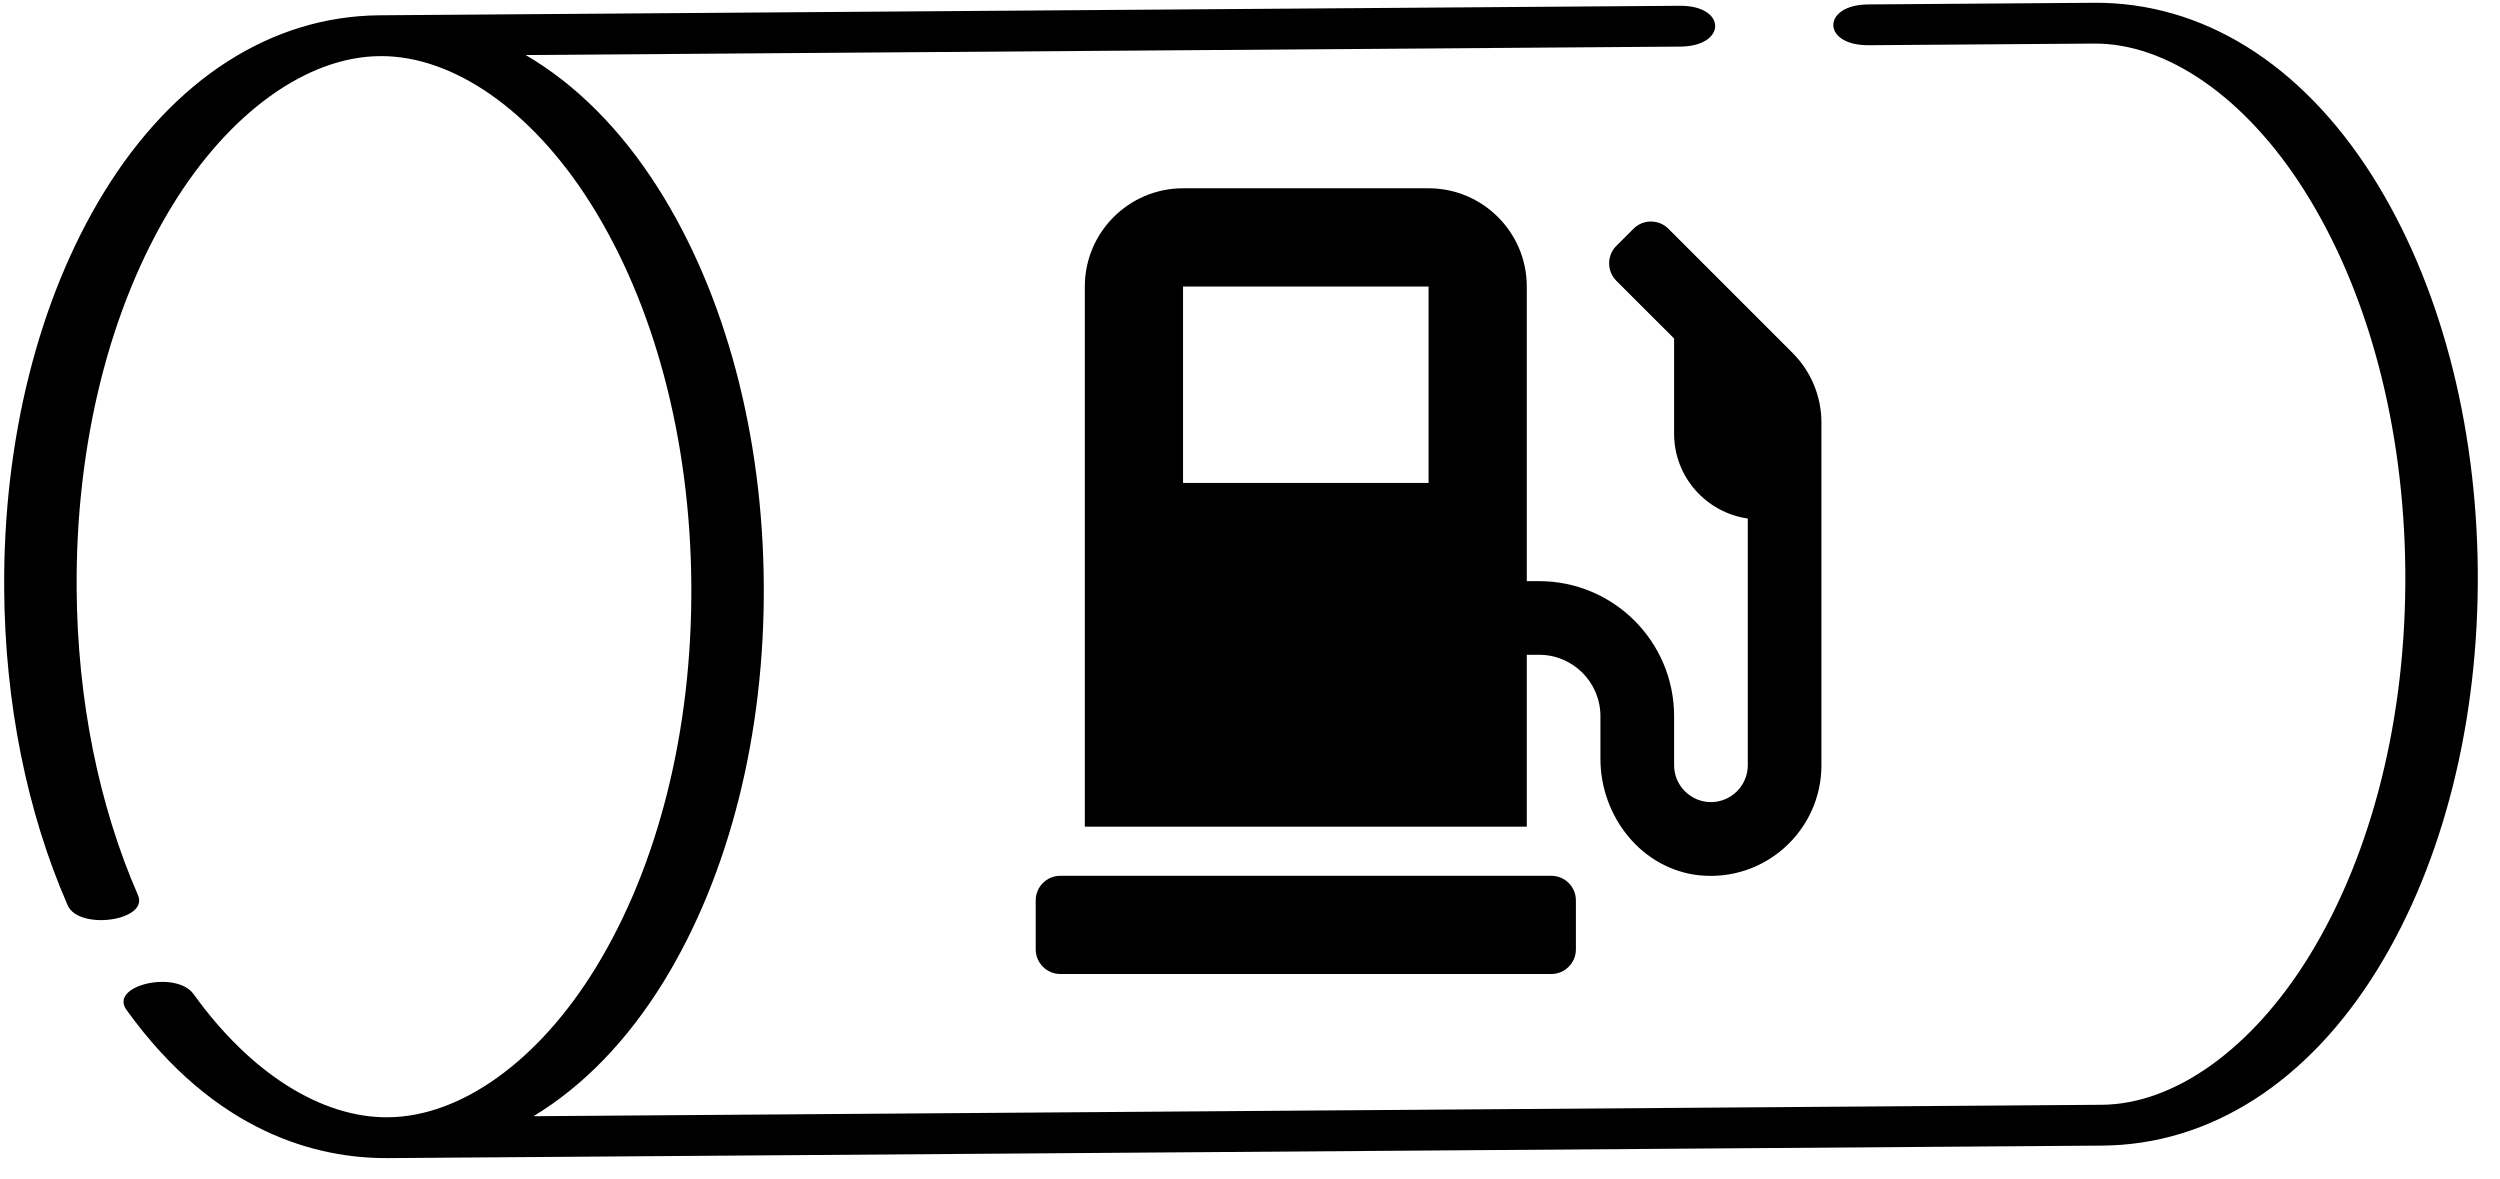
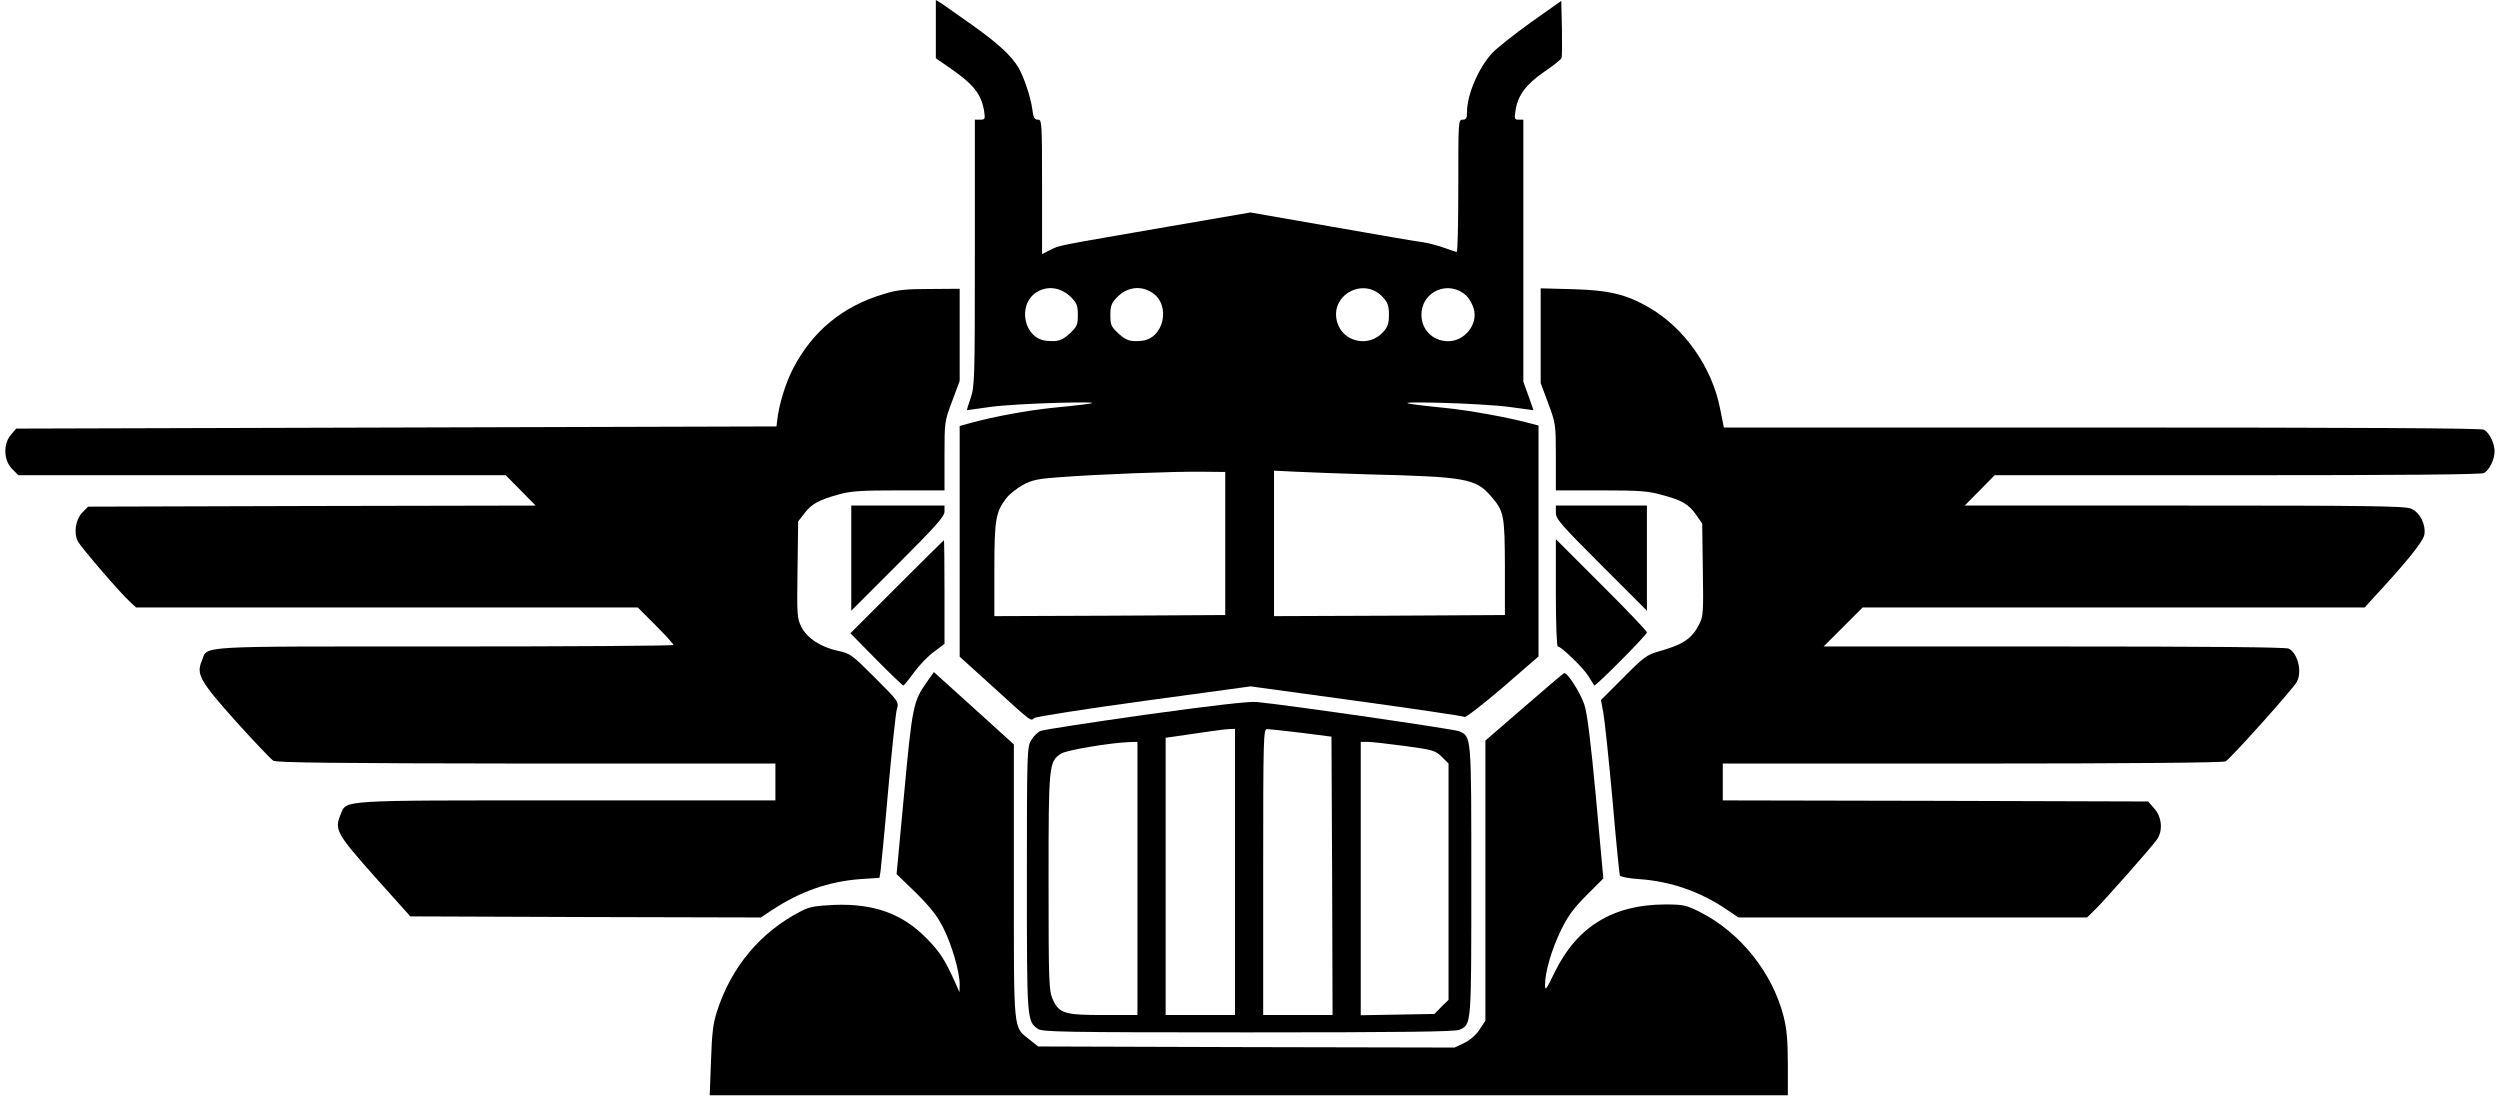
- <svg xmlns="http://www.w3.org/2000/svg" width="70" height="33" viewBox="0 0 70 33" fill="none">
-   <path d="M43.438 24.522H29.688C29.309 24.522 29 24.831 29 25.209V26.584C29 26.962 29.309 27.272 29.688 27.272H43.438C43.816 27.272 44.125 26.962 44.125 26.584V25.209C44.125 24.831 43.816 24.522 43.438 24.522ZM50.192 9.882L46.712 6.402C46.445 6.136 46.007 6.136 45.741 6.402L45.255 6.887C44.989 7.154 44.989 7.592 45.255 7.859L46.875 9.478V12.147C46.875 13.354 47.773 14.351 48.938 14.519V21.428C48.938 21.995 48.473 22.459 47.906 22.459C47.339 22.459 46.875 21.995 46.875 21.428V20.053C46.875 17.965 45.182 16.272 43.094 16.272H42.75V8.022C42.75 6.505 41.517 5.272 40 5.272H33.125C31.608 5.272 30.375 6.505 30.375 8.022V23.147H42.75V18.334H43.094C44.043 18.334 44.812 19.104 44.812 20.053V21.248C44.812 22.868 45.973 24.341 47.584 24.509C49.432 24.694 51 23.241 51 21.428V11.829C51 11.098 50.708 10.398 50.192 9.882ZM40 13.522H33.125V8.022H40V13.522Z" fill="currentColor" />
-   <path d="M10.635 0.428C7.601 0.45 4.858 2.211 2.911 5.385C1.078 8.372 0.086 12.321 0.117 16.505C0.14 19.681 0.754 22.739 1.894 25.347C2.206 26.063 4.177 25.781 3.864 25.065C2.762 22.543 2.168 19.578 2.146 16.49C2.116 12.432 3.069 8.618 4.828 5.75C6.424 3.148 8.598 1.585 10.643 1.571C12.688 1.556 14.884 3.086 16.518 5.665C18.319 8.506 19.328 12.306 19.357 16.364C19.387 20.423 18.434 24.237 16.675 27.105C15.079 29.707 12.905 31.269 10.86 31.284C8.989 31.298 7.006 30.041 5.421 27.836C4.93 27.153 3.048 27.59 3.539 28.273C6.026 31.732 8.897 32.441 10.868 32.427L58.859 32.077C61.893 32.055 64.636 30.294 66.584 27.119C68.416 24.133 69.408 20.183 69.378 16C69.347 11.816 68.297 7.882 66.422 4.922C64.428 1.776 61.66 0.055 58.626 0.078L52.312 0.124C51.001 0.133 51.009 1.276 52.321 1.266L58.634 1.22C60.679 1.206 62.876 2.736 64.51 5.315C66.311 8.156 67.319 11.956 67.349 16.014C67.378 20.073 66.425 23.887 64.666 26.755C63.07 29.357 60.896 30.919 58.851 30.934L14.937 31.254C16.326 30.414 17.569 29.137 18.592 27.47C20.424 24.483 21.417 20.534 21.386 16.35C21.356 12.166 20.306 8.232 18.43 5.272C17.383 3.619 16.121 2.361 14.72 1.541L47.045 1.305C48.357 1.295 48.349 0.153 47.037 0.162L10.635 0.428Z" fill="currentColor" />
+ <svg xmlns="http://www.w3.org/2000/svg" width="73" height="32" viewBox="0 0 1531 674" fill="none">
+   <path d="M572.277 17.868V35.868L579.877 41.068C595.477 51.734 600.277 57.734 602.011 68.534C602.677 73.201 602.544 73.601 599.477 73.601H596.277V155.334C596.277 232.934 596.144 237.601 593.744 244.668C592.277 248.934 591.211 252.268 591.477 252.268C591.611 252.268 598.011 251.334 605.744 250.268C613.344 249.201 632.277 248.134 647.611 247.734C676.144 247.068 675.477 247.734 644.277 250.801C628.677 252.401 608.544 256.134 594.677 259.868L586.944 262.001V332.934V403.868L606.677 421.734C631.877 444.668 630.544 443.601 632.811 441.601C633.877 440.801 664.277 436.001 700.411 431.068L765.877 422.134L831.077 431.068C866.811 436.001 896.811 440.401 897.477 440.934C898.277 441.334 908.811 433.201 920.944 422.801L942.944 403.734V332.668V261.734L937.477 260.268C924.011 256.668 900.411 252.401 886.011 250.934C855.477 247.868 854.544 247.068 882.944 247.734C898.011 248.134 916.944 249.201 924.944 250.268C933.077 251.334 939.744 252.268 939.744 252.268C939.877 252.268 938.544 248.401 936.811 243.601L933.611 234.801V154.268V73.601H930.811C928.144 73.601 928.011 73.068 928.811 67.868C930.277 58.534 935.211 52.001 946.277 44.268C951.877 40.534 956.811 36.534 957.077 35.734C957.477 34.801 957.477 26.534 957.344 17.334L956.944 0.534L938.277 13.734C928.011 21.068 917.344 29.601 914.411 32.668C905.877 42.001 898.944 58.268 898.944 69.201C898.944 72.668 898.411 73.601 896.277 73.601C893.611 73.601 893.611 74.534 893.611 114.268C893.611 136.668 893.211 154.934 892.677 154.934C892.011 154.934 888.544 153.734 884.944 152.401C881.211 151.068 875.211 149.468 871.611 148.934C867.877 148.534 842.677 144.134 815.344 139.334L765.744 130.668L714.677 139.468C645.344 151.468 648.411 150.801 642.677 153.734L637.611 156.268V114.934C637.611 74.934 637.477 73.601 635.077 73.601C632.944 73.601 632.277 72.401 631.611 67.201C630.677 59.868 626.277 46.801 622.944 41.334C618.544 34.134 610.944 27.068 595.344 15.868C586.677 9.734 578.011 3.601 576.011 2.268L572.277 0.001V17.868ZM655.611 182.934C658.944 186.401 659.611 188.001 659.611 193.734C659.611 199.868 659.077 200.934 654.677 205.068C649.877 209.468 647.344 210.268 640.411 209.601C626.544 208.401 622.144 187.734 634.011 179.868C640.811 175.468 649.211 176.534 655.611 182.934ZM705.344 180.001C717.077 187.601 712.544 208.401 698.811 209.601C691.877 210.268 689.344 209.468 684.544 205.068C680.144 200.934 679.611 199.868 679.611 193.734C679.611 188.268 680.277 186.401 683.611 182.934C689.744 176.534 698.277 175.334 705.344 180.001ZM847.344 182.934C850.277 186.134 850.944 188.268 850.944 193.601C850.944 198.934 850.277 201.068 847.344 204.268C838.544 214.001 822.544 210.401 819.077 198.001C814.411 181.334 835.611 169.868 847.344 182.934ZM898.544 181.868C900.277 183.468 902.277 187.068 903.077 189.734C906.011 199.334 897.477 210.001 887.211 209.868C877.877 209.734 870.944 202.801 870.944 193.601C870.944 179.068 887.877 171.868 898.544 181.868ZM750.277 334.268V378.268L679.344 378.668L608.277 378.934V350.401C608.277 319.734 609.077 314.934 615.611 306.401C617.477 304.001 622.011 300.401 625.744 298.268C631.611 295.201 634.944 294.401 648.811 293.468C671.077 291.734 719.344 289.868 736.277 290.134L750.277 290.268V334.268ZM837.611 291.734C898.144 293.201 904.144 294.268 913.611 305.068C921.744 314.401 922.144 316.534 922.277 348.934V378.268L851.344 378.668L780.277 378.934V334.134V289.468L794.011 290.134C801.477 290.534 821.077 291.201 837.611 291.734Z" fill="currentColor" />
+   <path d="M540.277 180.801C514.944 188.401 496.411 203.601 484.411 226.801C479.744 235.868 475.611 249.468 474.677 258.934L474.277 262.268L240.544 262.934L6.677 263.601L3.477 267.334C-1.456 273.068 -1.056 283.068 4.144 288.401L8.011 292.268H157.877H307.744L316.944 301.601L326.144 310.934L188.544 311.201L50.944 311.601L47.477 315.068C43.211 319.468 41.877 327.601 44.677 333.068C46.81 336.934 70.944 365.068 77.077 370.534L80.41 373.601H234.677H388.944L400.011 384.668C406.011 390.668 410.944 396.134 410.944 396.668C410.944 397.201 347.477 397.601 269.877 397.601C113.211 397.601 124.811 396.934 120.811 406.534C117.344 414.668 119.611 418.801 141.744 443.601C152.944 456.001 163.344 466.934 164.811 467.868C166.944 469.068 203.077 469.468 320.677 469.601H473.611V480.934V492.268H345.611C202.944 492.268 210.011 491.868 206.144 501.068C202.277 510.268 203.877 512.934 227.344 539.334L249.077 563.601L356.811 564.001L464.677 564.268L471.477 559.734C488.944 548.268 506.277 542.134 525.877 540.668L537.611 539.868L538.277 535.734C538.544 533.468 540.811 511.201 542.944 486.268C545.211 461.334 547.611 438.801 548.277 436.268C549.611 431.601 549.611 431.601 534.811 416.801C520.544 402.534 519.611 401.868 512.011 400.268C501.611 398.001 493.077 392.534 489.611 385.601C486.944 380.401 486.811 378.401 487.211 350.401L487.611 320.668L491.344 315.868C495.744 310.001 500.277 307.468 512.411 304.134C520.011 302.001 526.144 301.601 549.611 301.601H577.611V280.401C577.611 259.601 577.611 259.201 582.277 246.801L586.944 234.268V205.868V177.601L568.677 177.734C553.611 177.734 548.544 178.268 540.277 180.801Z" fill="currentColor" />
+   <path d="M944.277 206.401V235.601L948.944 248.134C953.477 260.401 953.611 260.934 953.611 281.068V301.601H981.344C1005.21 301.601 1010.41 302.001 1018.94 304.401C1031.34 307.734 1035.34 310.134 1040.01 316.801L1043.61 322.001L1044.01 350.401C1044.41 376.668 1044.28 379.068 1041.74 384.001C1037.21 392.934 1031.74 396.534 1016.28 400.801C1009.74 402.668 1007.34 404.401 995.211 416.668L981.344 430.534L982.811 438.401C983.611 442.668 986.144 466.668 988.411 491.601C990.544 516.534 992.677 537.601 992.944 538.401C993.211 539.201 998.411 540.268 1004.68 540.668C1024.28 542.001 1042.54 548.401 1058.81 559.468L1065.88 564.268H1173.08H1280.28L1284.81 559.868C1290.68 554.268 1320.41 520.534 1323.34 516.268C1327.08 510.934 1326.28 502.401 1321.74 497.334L1317.88 492.934L1187.08 492.534L1056.28 492.268V480.934V469.601H1209.74C1306.54 469.601 1364.01 469.068 1365.48 468.268C1368.41 466.801 1407.21 423.468 1409.34 419.334C1412.68 413.068 1410.01 402.001 1404.41 398.934C1402.68 398.001 1354.68 397.601 1260.01 397.601H1118.28L1130.28 385.601L1142.28 373.601H1296.68H1451.08L1457.48 366.534C1476.81 345.734 1486.94 333.068 1487.74 328.934C1488.81 322.668 1485.08 315.068 1479.48 312.801C1475.74 311.201 1451.61 310.934 1340.01 310.934H1205.08L1214.28 301.601L1223.48 292.268H1372.68C1472.41 292.268 1522.68 291.868 1524.41 290.934C1527.74 289.068 1530.94 282.668 1530.94 277.601C1530.94 272.534 1527.74 266.134 1524.41 264.268C1522.68 263.334 1446.28 262.934 1289.34 262.934H1056.94L1054.68 251.601C1049.74 226.001 1032.81 201.734 1010.81 189.068C996.944 181.068 986.544 178.534 964.677 177.868L944.277 177.334V206.401Z" fill="currentColor" />
+   <path d="M520.277 343.202V375.602L548.944 346.935C572.411 323.468 577.611 317.602 577.611 314.668V310.935H548.944H520.277V343.202Z" fill="currentColor" />
+   <path d="M953.609 315.335C953.609 319.202 956.676 322.668 981.609 347.602L1009.61 375.602V343.202V310.935H981.609H953.609V315.335Z" fill="currentColor" />
+   <path d="M548.276 360.935L519.742 389.468L535.609 405.602C544.276 414.402 551.876 421.602 552.276 421.602C552.676 421.602 555.609 418.002 558.809 413.602C562.142 409.068 567.609 403.335 571.209 400.802L577.609 396.002V364.135C577.609 346.668 577.476 332.268 577.209 332.268C577.076 332.268 564.009 345.202 548.276 360.935Z" fill="currentColor" />
+   <path d="M953.609 364.669C953.609 383.736 954.143 397.602 954.809 397.602C956.943 397.602 970.676 410.936 973.743 416.002C975.343 418.669 976.943 421.202 977.209 421.602C977.876 422.402 1009.61 390.536 1009.61 388.936C1009.61 388.136 997.076 374.936 981.609 359.602L953.609 331.602V364.669Z" fill="currentColor" />
+   <path d="M566.676 419.602C558.409 431.202 557.742 434.668 552.809 487.868L548.142 537.602L560.142 549.202C569.076 558.135 573.209 563.335 576.942 570.802C582.276 581.468 586.942 597.868 586.942 605.468L586.809 610.268L583.876 603.602C577.876 590.268 574.676 585.335 566.542 577.068C551.609 561.868 534.142 555.602 509.609 556.535C498.409 557.068 494.409 557.735 489.609 560.268C464.542 573.068 446.409 594.668 437.609 622.268C435.209 629.735 434.542 636.002 434.009 652.535L433.209 673.602H764.809H1096.28V654.535C1096.28 640.002 1095.61 632.935 1093.74 625.335C1086.81 598.135 1066.94 573.335 1042.01 560.802C1033.74 556.668 1032.01 556.268 1020.94 556.268C988.942 556.268 966.676 569.868 953.076 597.602C947.609 608.802 946.942 609.735 946.942 605.735C946.942 597.868 950.942 584.135 956.676 572.268C960.942 563.468 964.409 558.668 972.542 550.535L982.809 540.268L978.276 490.535C974.942 455.068 972.942 438.668 971.076 433.202C968.542 425.735 960.542 413.335 958.676 414.002C958.142 414.135 947.076 423.602 934.009 434.935L910.276 455.468V541.602V627.735L906.676 633.202C904.542 636.535 900.809 639.735 897.209 641.468L891.342 644.268L763.209 644.002L635.209 643.602L630.009 639.468C619.742 631.335 620.276 636.402 620.276 542.002V457.868L601.342 440.668C590.809 431.202 579.742 421.202 576.676 418.402L571.076 413.335L566.676 419.602Z" fill="currentColor" />
+   <path d="M700.944 439.602C667.211 444.402 638.277 448.802 636.544 449.602C634.944 450.269 632.411 452.802 630.944 455.202C628.411 459.469 628.277 462.002 628.277 540.669C628.277 627.736 628.277 628.002 635.077 632.802C637.877 634.669 649.877 634.936 764.544 634.936C859.611 634.936 891.744 634.536 894.277 633.336C901.744 630.002 901.611 631.469 901.611 541.602C901.611 451.469 901.744 453.202 894.144 449.736C890.944 448.402 790.011 433.736 769.611 431.736C764.544 431.336 743.477 433.736 700.944 439.602ZM756.277 536.269V624.269H734.944H713.611V539.069V453.736L719.344 452.936C739.211 450.002 749.344 448.536 752.677 448.402L756.277 448.269V536.269ZM796.944 450.669L815.611 453.069L816.011 538.669L816.277 624.269H794.944H773.611V536.269C773.611 453.336 773.744 448.269 776.011 448.402C777.211 448.402 786.677 449.469 796.944 450.669ZM696.277 540.269V624.269H675.611C651.344 624.269 648.144 623.336 644.144 614.536C641.877 609.336 641.611 604.936 641.611 542.669C641.611 470.136 641.744 468.402 649.344 463.469C652.677 461.336 679.611 456.802 691.344 456.402L696.277 456.269V540.269ZM860.811 458.802C878.277 461.202 879.477 461.602 883.477 465.469L887.611 469.602V542.269V614.936L883.211 619.202L878.944 623.602L856.277 624.002L833.611 624.402V540.402V456.269H838.011C840.277 456.269 850.544 457.469 860.811 458.802Z" fill="currentColor" />
</svg>
